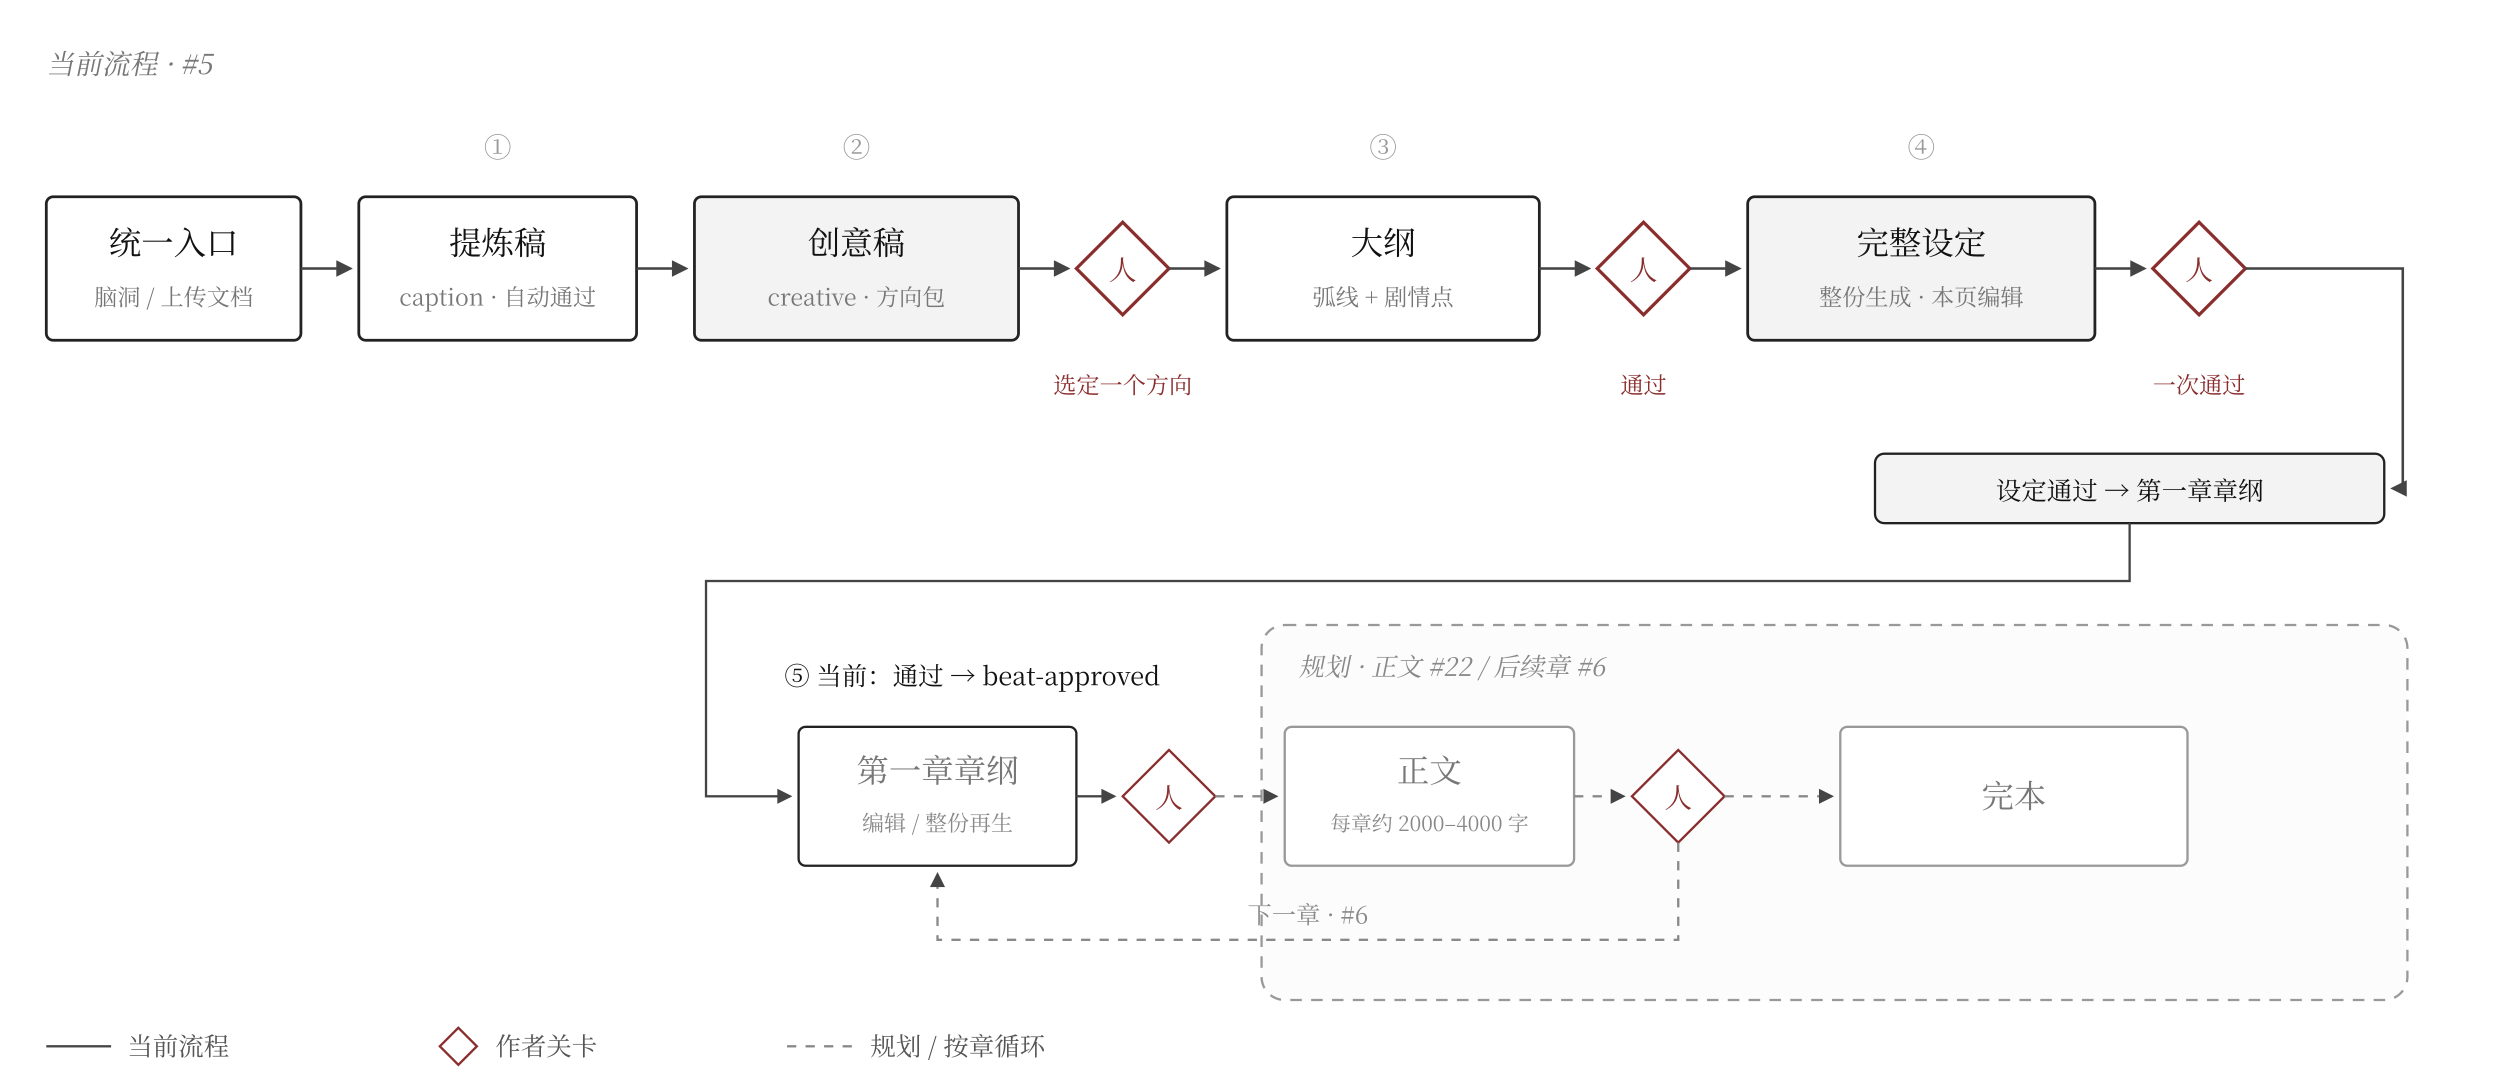
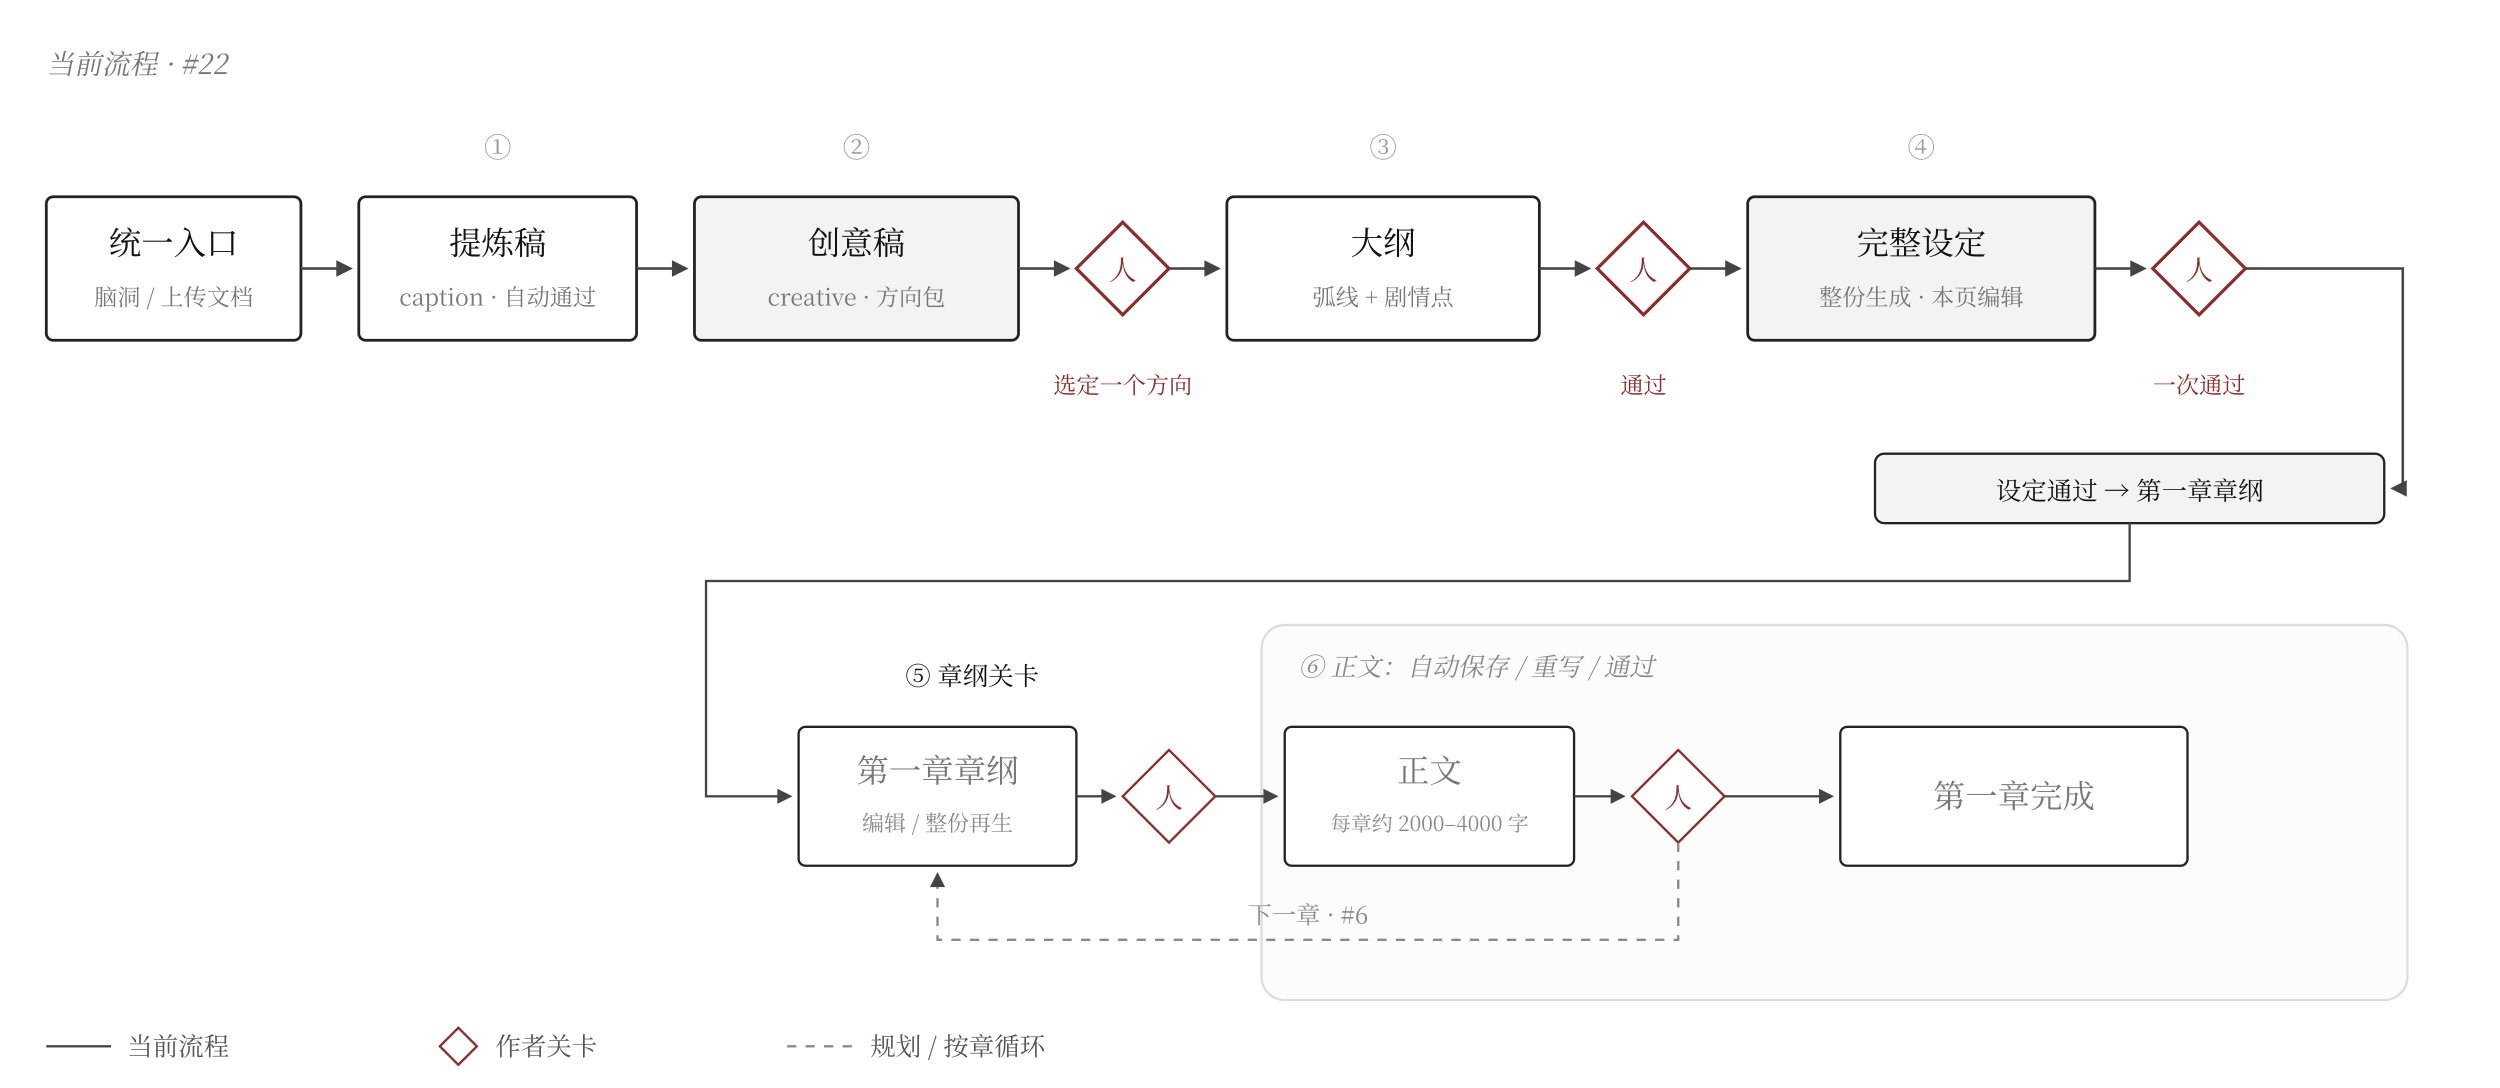
<svg xmlns="http://www.w3.org/2000/svg" width="1080" height="470" viewBox="0 0 1080 470" role="img" aria-labelledby="pipeline-title pipeline-desc" font-family="Georgia, 'Songti SC', 'Noto Serif CJK SC', serif">
  <defs>
    <marker id="arrow" viewBox="0 0 10 10" refX="8" refY="5" markerWidth="6.5" markerHeight="6.5" orient="auto-start-reverse">
      <path d="M 0 0 L 10 5 L 0 10 z" fill="#444444" />
    </marker>
  </defs>
  <rect x="0" y="0" width="1080" height="470" fill="#ffffff" />
-   <text x="20" y="32" font-size="12" font-style="italic" fill="#777777">当前流程 · #5</text>
+   <text x="20" y="32" font-size="12" font-style="italic" fill="#777777">当前流程 · #22</text>
  <rect x="20" y="85" width="110" height="62" rx="3" fill="#ffffff" stroke="#222222" stroke-width="1.2" />
  <text x="75" y="110" text-anchor="middle" font-size="14" fill="#111111">统一入口</text>
  <text x="75" y="132" text-anchor="middle" font-size="10" fill="#777777">脑洞 / 上传文档</text>
  <text x="215" y="68" text-anchor="middle" font-size="12" fill="#999999">①</text>
  <rect x="155" y="85" width="120" height="62" rx="3" fill="#ffffff" stroke="#222222" stroke-width="1.2" />
  <text x="215" y="110" text-anchor="middle" font-size="14" fill="#111111">提炼稿</text>
  <text x="215" y="132" text-anchor="middle" font-size="10" fill="#777777">caption · 自动通过</text>
  <text x="370" y="68" text-anchor="middle" font-size="12" fill="#999999">②</text>
  <rect x="300" y="85" width="140" height="62" rx="3" fill="#f3f3f3" stroke="#222222" stroke-width="1.2" />
  <text x="370" y="110" text-anchor="middle" font-size="14" fill="#111111">创意稿</text>
  <text x="370" y="132" text-anchor="middle" font-size="10" fill="#777777">creative · 方向包</text>
  <polygon points="485,96 505,116 485,136 465,116" fill="#ffffff" stroke="#8a2d2d" stroke-width="1.4" />
  <text x="485" y="121" text-anchor="middle" font-size="12" fill="#8a2d2d">人</text>
  <text x="485" y="170" text-anchor="middle" font-size="10" fill="#8a2d2d">选定一个方向</text>
  <text x="597.5" y="68" text-anchor="middle" font-size="12" fill="#999999">③</text>
  <rect x="530" y="85" width="135" height="62" rx="3" fill="#ffffff" stroke="#222222" stroke-width="1.2" />
  <text x="597.5" y="110" text-anchor="middle" font-size="14" fill="#111111">大纲</text>
  <text x="597.5" y="132" text-anchor="middle" font-size="10" fill="#777777">弧线 + 剧情点</text>
  <polygon points="710,96 730,116 710,136 690,116" fill="#ffffff" stroke="#8a2d2d" stroke-width="1.4" />
  <text x="710" y="121" text-anchor="middle" font-size="12" fill="#8a2d2d">人</text>
  <text x="710" y="170" text-anchor="middle" font-size="10" fill="#8a2d2d">通过</text>
  <text x="830" y="68" text-anchor="middle" font-size="12" fill="#999999">④</text>
  <rect x="755" y="85" width="150" height="62" rx="3" fill="#f3f3f3" stroke="#222222" stroke-width="1.2" />
  <text x="830" y="110" text-anchor="middle" font-size="14" fill="#111111">完整设定</text>
  <text x="830" y="132" text-anchor="middle" font-size="10" fill="#777777">整份生成 · 本页编辑</text>
  <polygon points="950,96 970,116 950,136 930,116" fill="#ffffff" stroke="#8a2d2d" stroke-width="1.4" />
  <text x="950" y="121" text-anchor="middle" font-size="12" fill="#8a2d2d">人</text>
  <text x="950" y="170" text-anchor="middle" font-size="10" fill="#8a2d2d">一次通过</text>
  <g stroke="#444444" stroke-width="1.1" marker-end="url(#arrow)">
    <line x1="130" y1="116" x2="151" y2="116" />
    <line x1="275" y1="116" x2="296" y2="116" />
    <line x1="440" y1="116" x2="461" y2="116" />
    <line x1="505" y1="116" x2="526" y2="116" />
    <line x1="665" y1="116" x2="686" y2="116" />
    <line x1="730" y1="116" x2="751" y2="116" />
    <line x1="905" y1="116" x2="926" y2="116" />
  </g>
  <path d="M 970 116 H 1038 V 211 H 1034" fill="none" stroke="#444444" stroke-width="1.1" marker-end="url(#arrow)" />
  <rect x="810" y="196" width="220" height="30" rx="4" fill="#f3f3f3" stroke="#222222" />
  <text x="920" y="216" text-anchor="middle" font-size="11" fill="#111111">设定通过 → 第一章章纲</text>
-   <text x="420" y="296" text-anchor="middle" font-size="11" fill="#111111">⑤ 当前：通过 → beat-approved</text>
-   <rect x="545" y="270" width="495" height="162" rx="10" fill="#fcfcfc" stroke="#999999" stroke-dasharray="5 4" />
-   <text x="561" y="292" font-size="11" font-style="italic" fill="#888888">规划 · 正文 #22 / 后续章 #6</text>
+   <text x="420" y="296" text-anchor="middle" font-size="11" fill="#111111">⑤ 章纲关卡</text>
+   <rect x="545" y="270" width="495" height="162" rx="10" fill="#fcfcfc" stroke="#dddddd" />
+   <text x="561" y="292" font-size="11" font-style="italic" fill="#888888">⑥ 正文：自动保存 / 重写 / 通过</text>
  <path d="M 920 226 V 251 H 305 V 344 H 341" fill="none" stroke="#444444" marker-end="url(#arrow)" />
  <rect x="345" y="314" width="120" height="60" rx="3" fill="#ffffff" stroke="#222222" />
  <text x="405" y="338" text-anchor="middle" font-size="14" fill="#777777">第一章章纲</text>
  <text x="405" y="359" text-anchor="middle" font-size="9.5" fill="#888888">编辑 / 整份再生</text>
  <polygon points="505,324 525,344 505,364 485,344" fill="#ffffff" stroke="#8a2d2d" />
  <text x="505" y="349" text-anchor="middle" font-size="12" fill="#8a2d2d">人</text>
-   <rect x="555" y="314" width="125" height="60" rx="3" fill="#ffffff" stroke="#999999" />
+   <rect x="555" y="314" width="125" height="60" rx="3" fill="#ffffff" stroke="#222222" />
  <text x="617.5" y="338" text-anchor="middle" font-size="14" fill="#777777">正文</text>
  <text x="617.5" y="359" text-anchor="middle" font-size="9" fill="#888888">每章约 2000–4000 字</text>
  <polygon points="725,324 745,344 725,364 705,344" fill="#ffffff" stroke="#8a2d2d" />
  <text x="725" y="349" text-anchor="middle" font-size="12" fill="#8a2d2d">人</text>
-   <rect x="795" y="314" width="150" height="60" rx="3" fill="#ffffff" stroke="#999999" />
-   <text x="870" y="349" text-anchor="middle" font-size="14" fill="#777777">完本</text>
+   <rect x="795" y="314" width="150" height="60" rx="3" fill="#ffffff" stroke="#222222" />
+   <text x="870" y="349" text-anchor="middle" font-size="14" fill="#777777">第一章完成</text>
  <g stroke="#888888" stroke-width="1" stroke-dasharray="4 4" marker-end="url(#arrow)">
    <line x1="465" y1="344" x2="481" y2="344" stroke="#444444" stroke-dasharray="none" />
-     <line x1="525" y1="344" x2="551" y2="344" />
-     <line x1="680" y1="344" x2="701" y2="344" />
-     <line x1="745" y1="344" x2="791" y2="344" />
+     <line x1="525" y1="344" x2="551" y2="344" stroke="#444444" stroke-dasharray="none" />
+     <line x1="680" y1="344" x2="701" y2="344" stroke="#444444" stroke-dasharray="none" />
+     <line x1="745" y1="344" x2="791" y2="344" stroke="#444444" stroke-dasharray="none" />
    <path d="M 725 364 V 406 H 405 V 378" fill="none" />
  </g>
  <text x="565" y="399" text-anchor="middle" font-size="10.5" fill="#888888">下一章 · #6</text>
  <line x1="20" y1="452" x2="48" y2="452" stroke="#444444" />
  <text x="55" y="456" font-size="11" fill="#555555">当前流程</text>
  <polygon points="198,444 206,452 198,460 190,452" fill="#ffffff" stroke="#8a2d2d" />
  <text x="214" y="456" font-size="11" fill="#555555">作者关卡</text>
  <line x1="340" y1="452" x2="368" y2="452" stroke="#888888" stroke-dasharray="4 4" />
  <text x="376" y="456" font-size="11" fill="#555555">规划 / 按章循环</text>
</svg>
